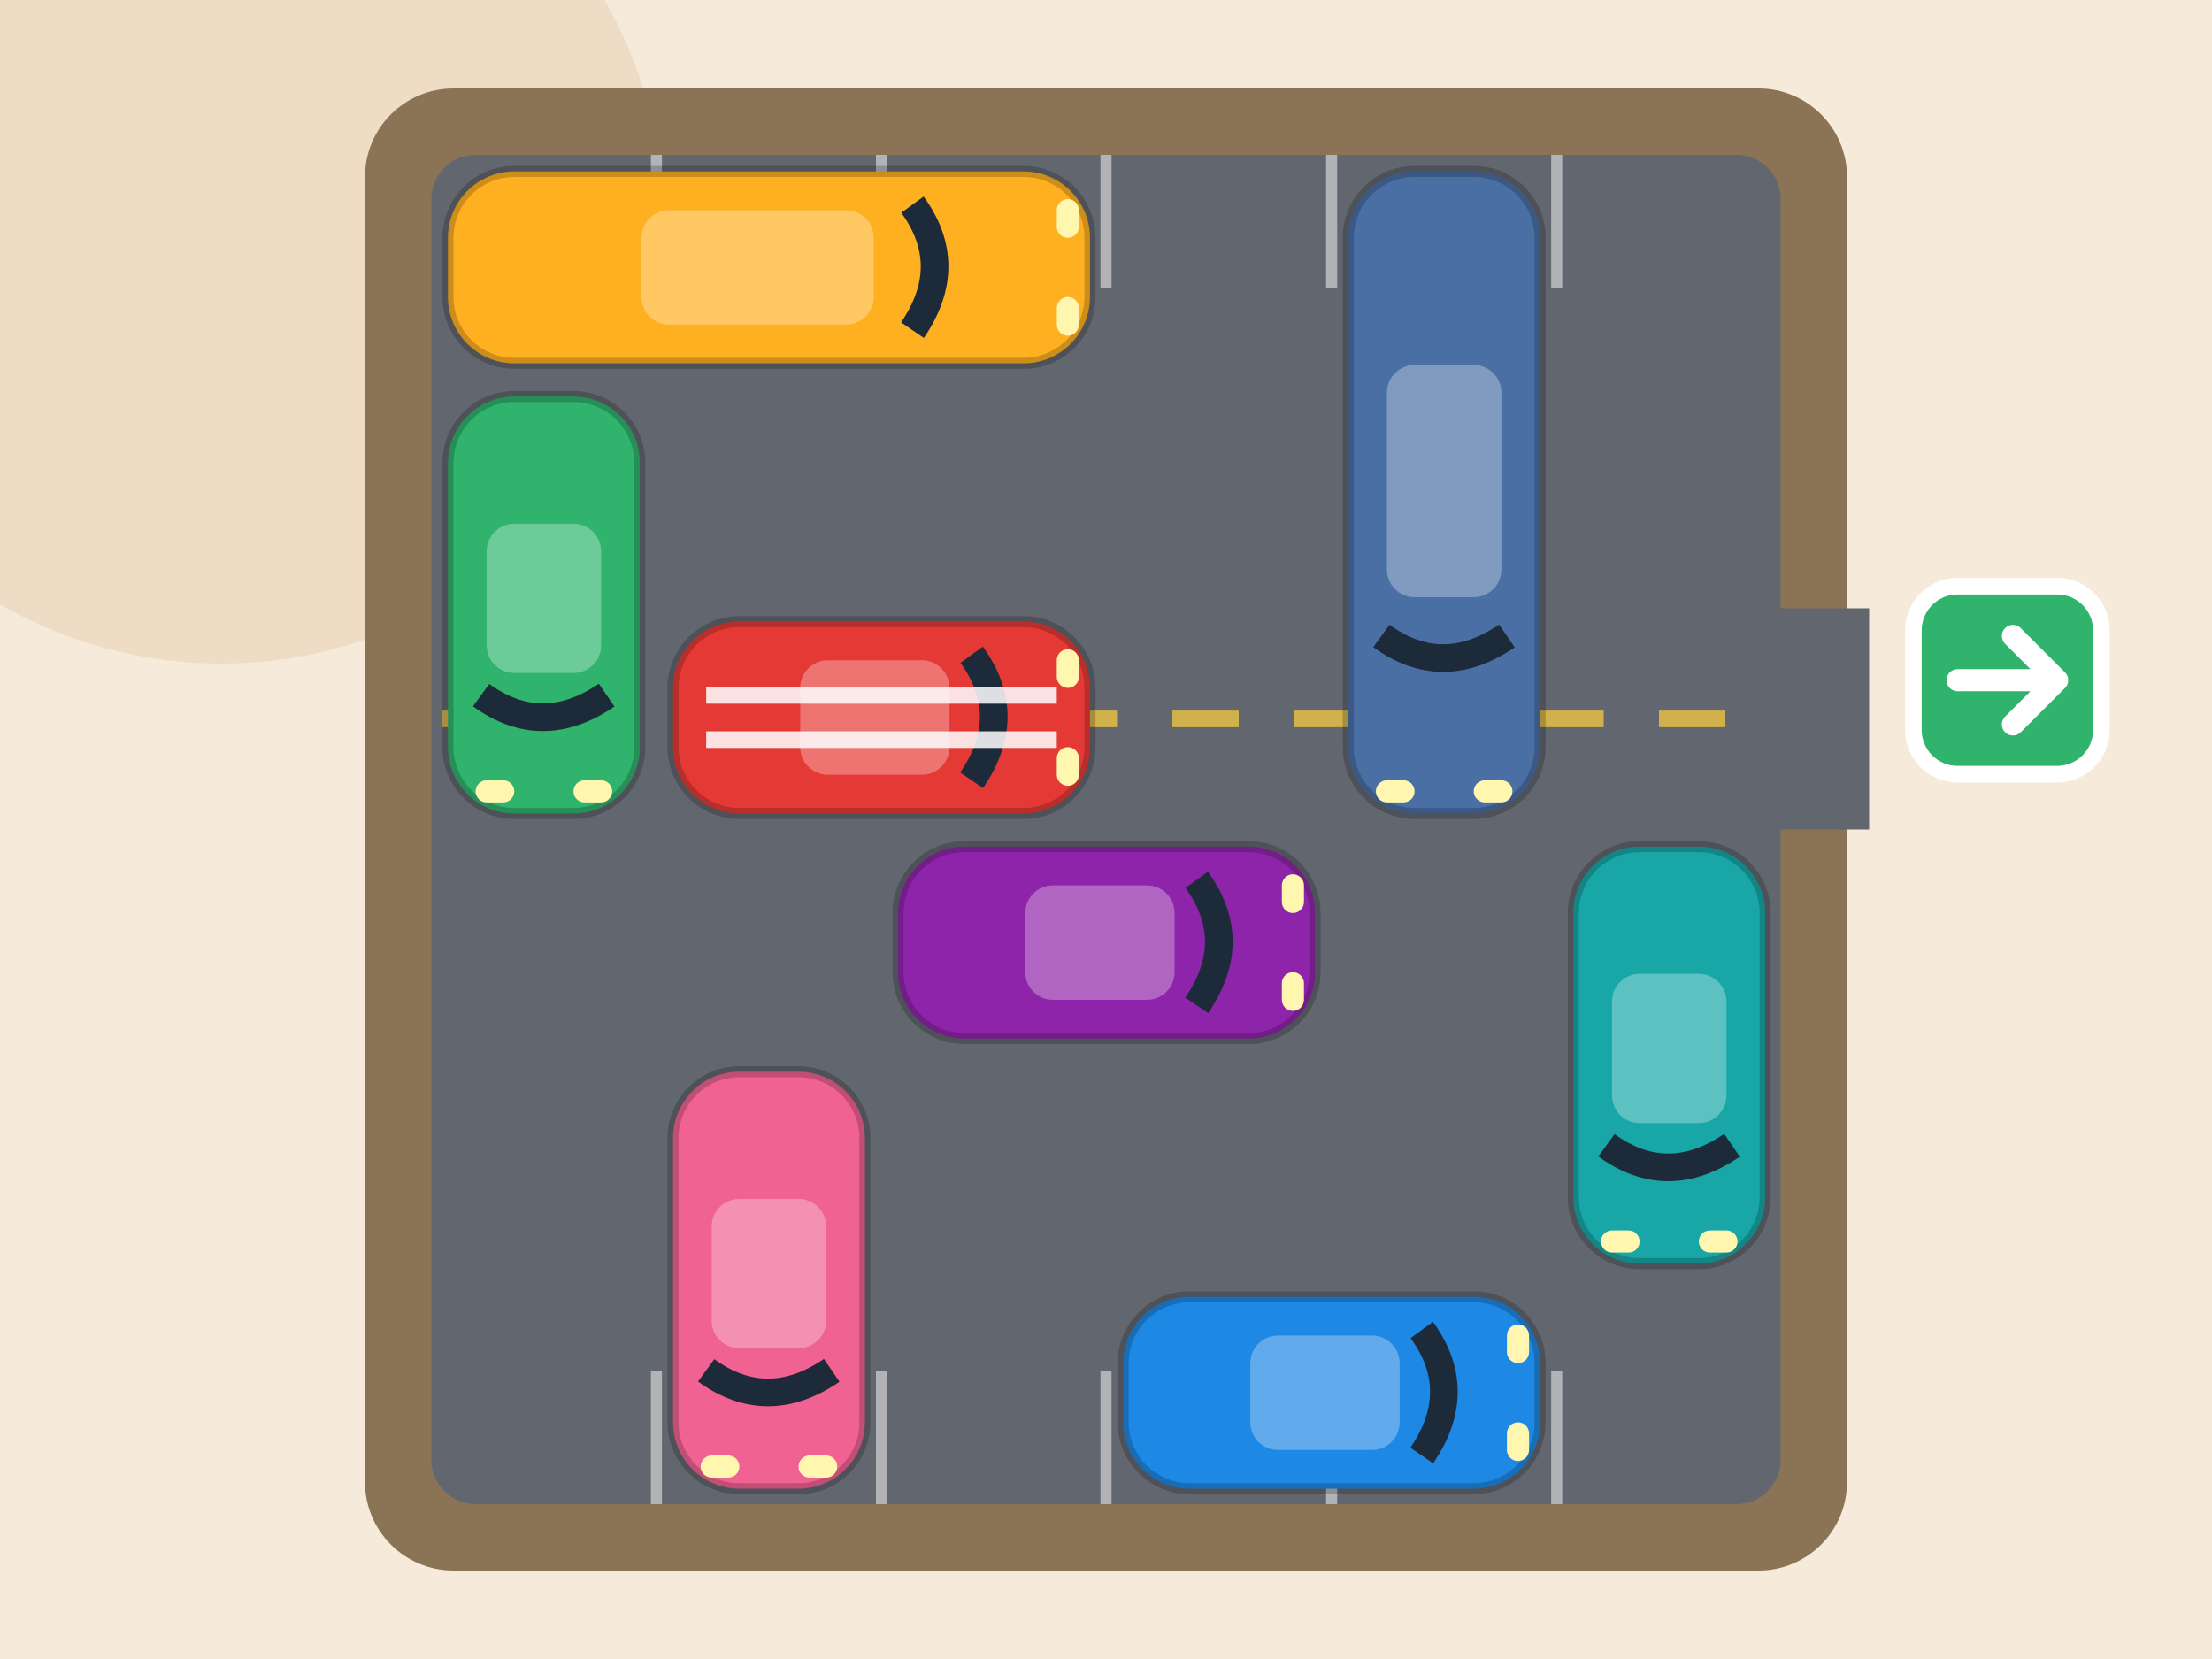
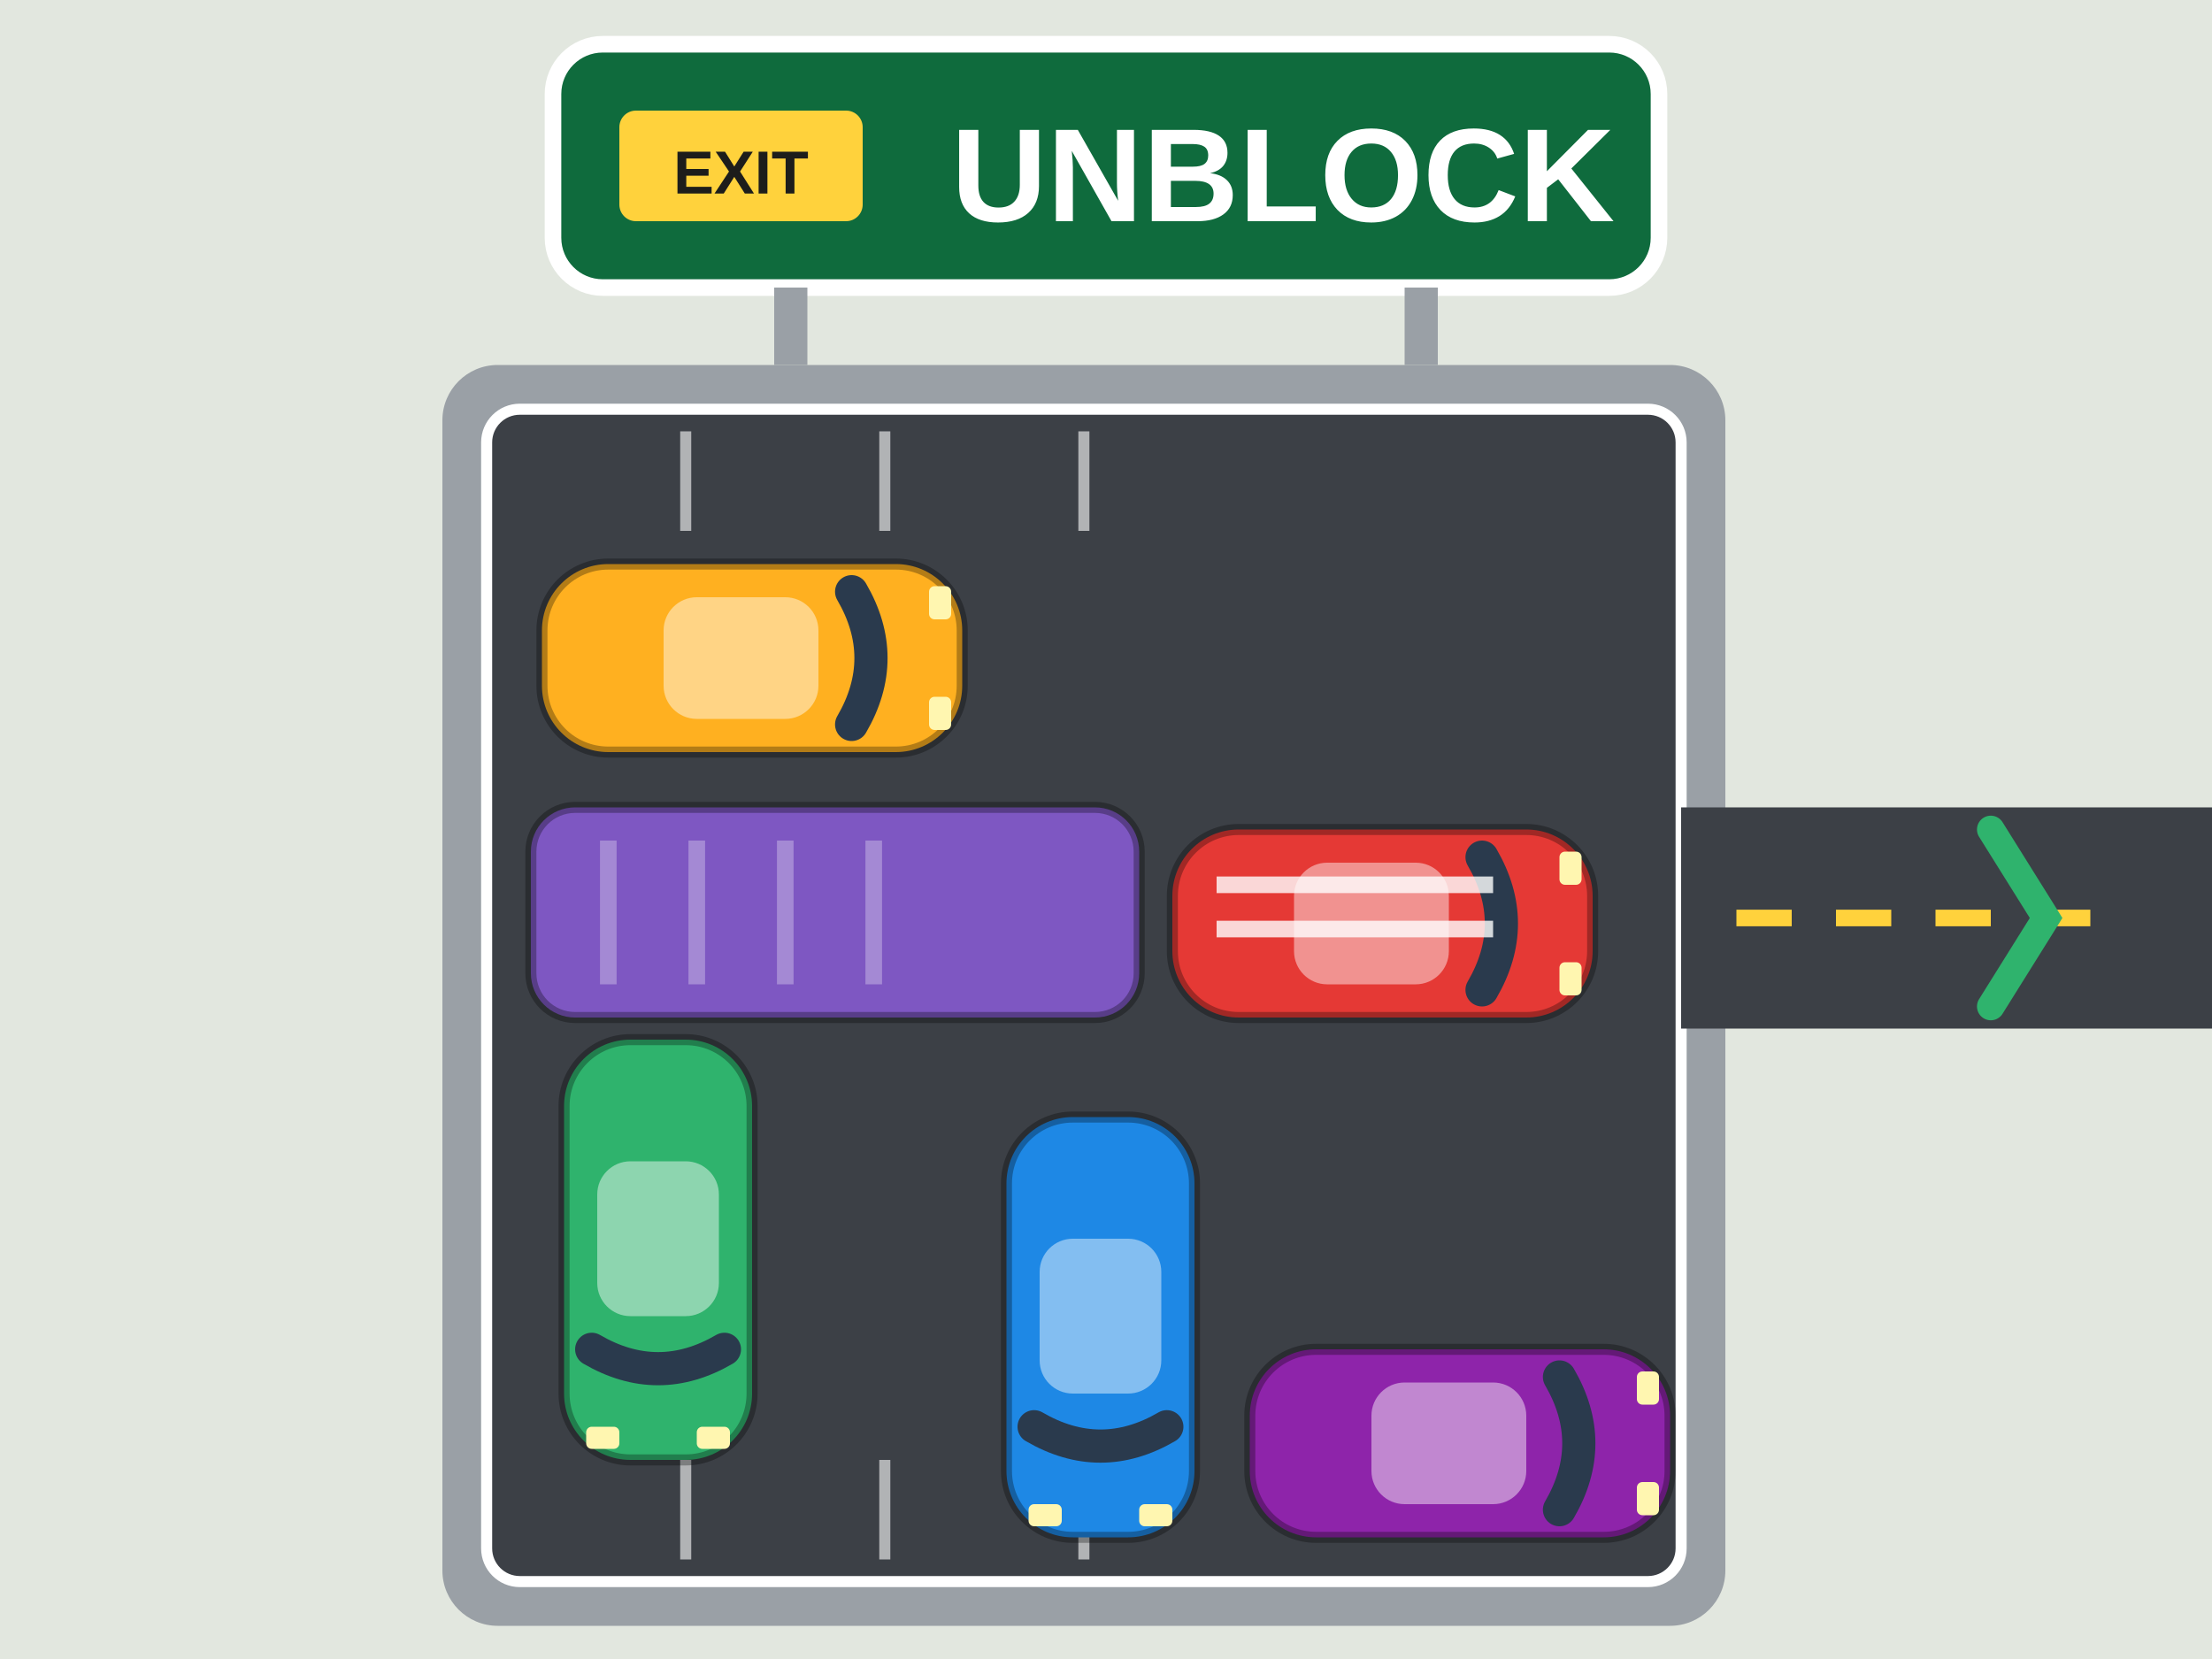
<svg xmlns="http://www.w3.org/2000/svg" viewBox="0 0 400 300">
-   <rect width="400" height="300" fill="#f6eadb" />
-   <circle cx="40" cy="40" r="80" fill="#efdcc5" />
-   <rect x="66" y="16" width="268" height="268" rx="16" fill="#8b7355" />
-   <rect x="78" y="28" width="244" height="244" rx="8" fill="#62666e" />
-   <rect x="318" y="110" width="20" height="40" fill="#62666e" />
-   <path d="M118.7 28v24M159.4 28v24M200 28v24M240.8 28v24M281.5 28v24M118.7 248v24M159.4 248v24M200 248v24M240.8 248v24M281.5 248v24" stroke="#fff" stroke-opacity=".5" stroke-width="2" />
-   <path d="M80 130h236" stroke="#ffd23c" stroke-width="3" stroke-dasharray="12 10" opacity=".7" />
-   <g transform="translate(121.7 112.4)">
-     <rect width="75.4" height="34.7" rx="12" fill="#e53935" stroke="#0003" stroke-width="2" />
-     <rect x="23" y="7" width="27" height="20.7" rx="5" fill="#fff" opacity=".3" />
-     <path d="M54 6q8 11 0 22.7" stroke="#1d2a3a" stroke-width="5" fill="none" />
-     <rect x="69.4" y="5" width="4" height="7" rx="2" fill="#fff6b0" />
-     <rect x="69.4" y="22.7" width="4" height="7" rx="2" fill="#fff6b0" />
-     <path d="M6 13.35H69.4M6 21.35H69.4" stroke="#fff" stroke-width="3" opacity=".85" />
+   <defs>
+     <g id="c">
+       <rect x="2" y="4" width="76" height="34" rx="12" fill="currentColor" stroke="#000" stroke-opacity=".3" stroke-width="2" />
+       <rect x="24" y="10" width="28" height="22" rx="6" fill="#fff" opacity=".45" />
+       <path d="M58 9q7 12 0 24" stroke="#2a3a4d" stroke-width="6" fill="none" stroke-linecap="round" />
+       <rect x="72" y="8" width="4" height="6" rx="1" fill="#fff6b0" />
+       <rect x="72" y="28" width="4" height="6" rx="1" fill="#fff6b0" />
+     </g>
+   </defs>
+   <rect width="400" height="300" fill="#e2e7df" />
+   <rect x="100" y="8" width="200" height="44" rx="9" fill="#0f6b3d" stroke="#fff" stroke-width="3" />
+   <rect x="112" y="20" width="44" height="20" rx="3" fill="#ffd23c" />
+   <text x="134" y="35" text-anchor="middle" font-family="Arial,sans-serif" font-weight="700" font-size="11" fill="#1d1d1b">EXIT</text>
+   <text x="232" y="40" text-anchor="middle" font-family="Arial Narrow,Arial,sans-serif" font-weight="700" font-size="24" fill="#fff">UNBLOCK</text>
+   <rect x="140" y="52" width="6" height="14" fill="#9aa0a6" />
+   <rect x="254" y="52" width="6" height="14" fill="#9aa0a6" />
+   <rect x="80" y="66" width="232" height="228" rx="10" fill="#9aa0a6" />
+   <rect x="88" y="74" width="216" height="212" rx="6" fill="#3c4046" stroke="#fff" stroke-width="2" />
+   <rect x="304" y="146" width="96" height="40" fill="#3c4046" />
+   <path d="M314 166h70" stroke="#ffd23c" stroke-width="3" stroke-dasharray="10 8" />
+   <g stroke="#fff" stroke-opacity=".6" stroke-width="2">
+     <path d="M124 78v18M160 78v18M196 78v18M124 264v18M160 264v18M196 264v18" />
  </g>
-   <g transform="translate(243.8 31.0)">
-     <rect width="34.7" height="116.1" rx="12" fill="#4a6fa5" stroke="#0003" stroke-width="2" />
-     <rect x="7" y="35" width="20.7" height="42" rx="5" fill="#fff" opacity=".3" />
-     <path d="M6 84q11 8 22.7 0" stroke="#1d2a3a" stroke-width="5" fill="none" />
-     <rect x="5" y="110.1" width="7" height="4" rx="2" fill="#fff6b0" />
-     <rect x="22.7" y="110.1" width="7" height="4" rx="2" fill="#fff6b0" />
+   <use href="#c" x="210" y="146" color="#e53935" />
+   <path d="M220 160h50M220 168h50" stroke="#fff" stroke-width="3" opacity=".8" />
+   <use href="#c" x="96" y="98" color="#ffb020" />
+   <g transform="translate(220 200) rotate(90)">
+     <use href="#c" color="#1e88e5" />
  </g>
-   <g transform="translate(81.0 31.0)">
-     <rect width="116.1" height="34.7" rx="12" fill="#ffb020" stroke="#0003" stroke-width="2" />
-     <rect x="35" y="7" width="42" height="20.7" rx="5" fill="#fff" opacity=".3" />
-     <path d="M84 6q8 11 0 22.7" stroke="#1d2a3a" stroke-width="5" fill="none" />
-     <rect x="110.1" y="5" width="4" height="7" rx="2" fill="#fff6b0" />
-     <rect x="110.1" y="22.7" width="4" height="7" rx="2" fill="#fff6b0" />
+   <g transform="translate(140 186) rotate(90)">
+     <use href="#c" color="#2fb36d" />
  </g>
-   <g transform="translate(81.0 71.7)">
-     <rect width="34.7" height="75.4" rx="12" fill="#2fb36d" stroke="#0003" stroke-width="2" />
-     <rect x="7" y="23" width="20.7" height="27" rx="5" fill="#fff" opacity=".3" />
-     <path d="M6 54q11 8 22.7 0" stroke="#1d2a3a" stroke-width="5" fill="none" />
-     <rect x="5" y="69.4" width="7" height="4" rx="2" fill="#fff6b0" />
-     <rect x="22.7" y="69.4" width="7" height="4" rx="2" fill="#fff6b0" />
-   </g>
-   <g transform="translate(162.4 153.1)">
-     <rect width="75.4" height="34.7" rx="12" fill="#8e24aa" stroke="#0003" stroke-width="2" />
-     <rect x="23" y="7" width="27" height="20.7" rx="5" fill="#fff" opacity=".3" />
-     <path d="M54 6q8 11 0 22.7" stroke="#1d2a3a" stroke-width="5" fill="none" />
-     <rect x="69.4" y="5" width="4" height="7" rx="2" fill="#fff6b0" />
-     <rect x="69.4" y="22.7" width="4" height="7" rx="2" fill="#fff6b0" />
-   </g>
-   <g transform="translate(284.5 153.1)">
-     <rect width="34.7" height="75.4" rx="12" fill="#18a6a6" stroke="#0003" stroke-width="2" />
-     <rect x="7" y="23" width="20.7" height="27" rx="5" fill="#fff" opacity=".3" />
-     <path d="M6 54q11 8 22.7 0" stroke="#1d2a3a" stroke-width="5" fill="none" />
-     <rect x="5" y="69.4" width="7" height="4" rx="2" fill="#fff6b0" />
-     <rect x="22.7" y="69.4" width="7" height="4" rx="2" fill="#fff6b0" />
-   </g>
-   <g transform="translate(121.7 193.8)">
-     <rect width="34.7" height="75.4" rx="12" fill="#f06292" stroke="#0003" stroke-width="2" />
-     <rect x="7" y="23" width="20.7" height="27" rx="5" fill="#fff" opacity=".3" />
-     <path d="M6 54q11 8 22.7 0" stroke="#1d2a3a" stroke-width="5" fill="none" />
-     <rect x="5" y="69.4" width="7" height="4" rx="2" fill="#fff6b0" />
-     <rect x="22.7" y="69.4" width="7" height="4" rx="2" fill="#fff6b0" />
-   </g>
-   <g transform="translate(203.1 234.5)">
-     <rect width="75.4" height="34.7" rx="12" fill="#1e88e5" stroke="#0003" stroke-width="2" />
-     <rect x="23" y="7" width="27" height="20.7" rx="5" fill="#fff" opacity=".3" />
-     <path d="M54 6q8 11 0 22.7" stroke="#1d2a3a" stroke-width="5" fill="none" />
-     <rect x="69.4" y="5" width="4" height="7" rx="2" fill="#fff6b0" />
-     <rect x="69.4" y="22.7" width="4" height="7" rx="2" fill="#fff6b0" />
-   </g>
-   <rect x="346" y="106" width="34" height="34" rx="8" fill="#2fb36d" stroke="#fff" stroke-width="3" />
-   <path d="M354 123h16M364 115l8 8-8 8" stroke="#fff" stroke-width="4" fill="none" stroke-linecap="round" stroke-linejoin="round" />
+   <use href="#c" x="224" y="240" color="#8e24aa" />
+   <rect x="96" y="146" width="110" height="38" rx="8" fill="#7e57c2" stroke="#000" stroke-opacity=".3" stroke-width="2" />
+   <path d="M110 152v26M126 152v26M142 152v26M158 152v26" stroke="#fff" stroke-opacity=".3" stroke-width="3" />
+   <path d="M360 150l10 16-10 16" stroke="#2fb36d" stroke-width="5" fill="none" stroke-linecap="round" />
</svg>
